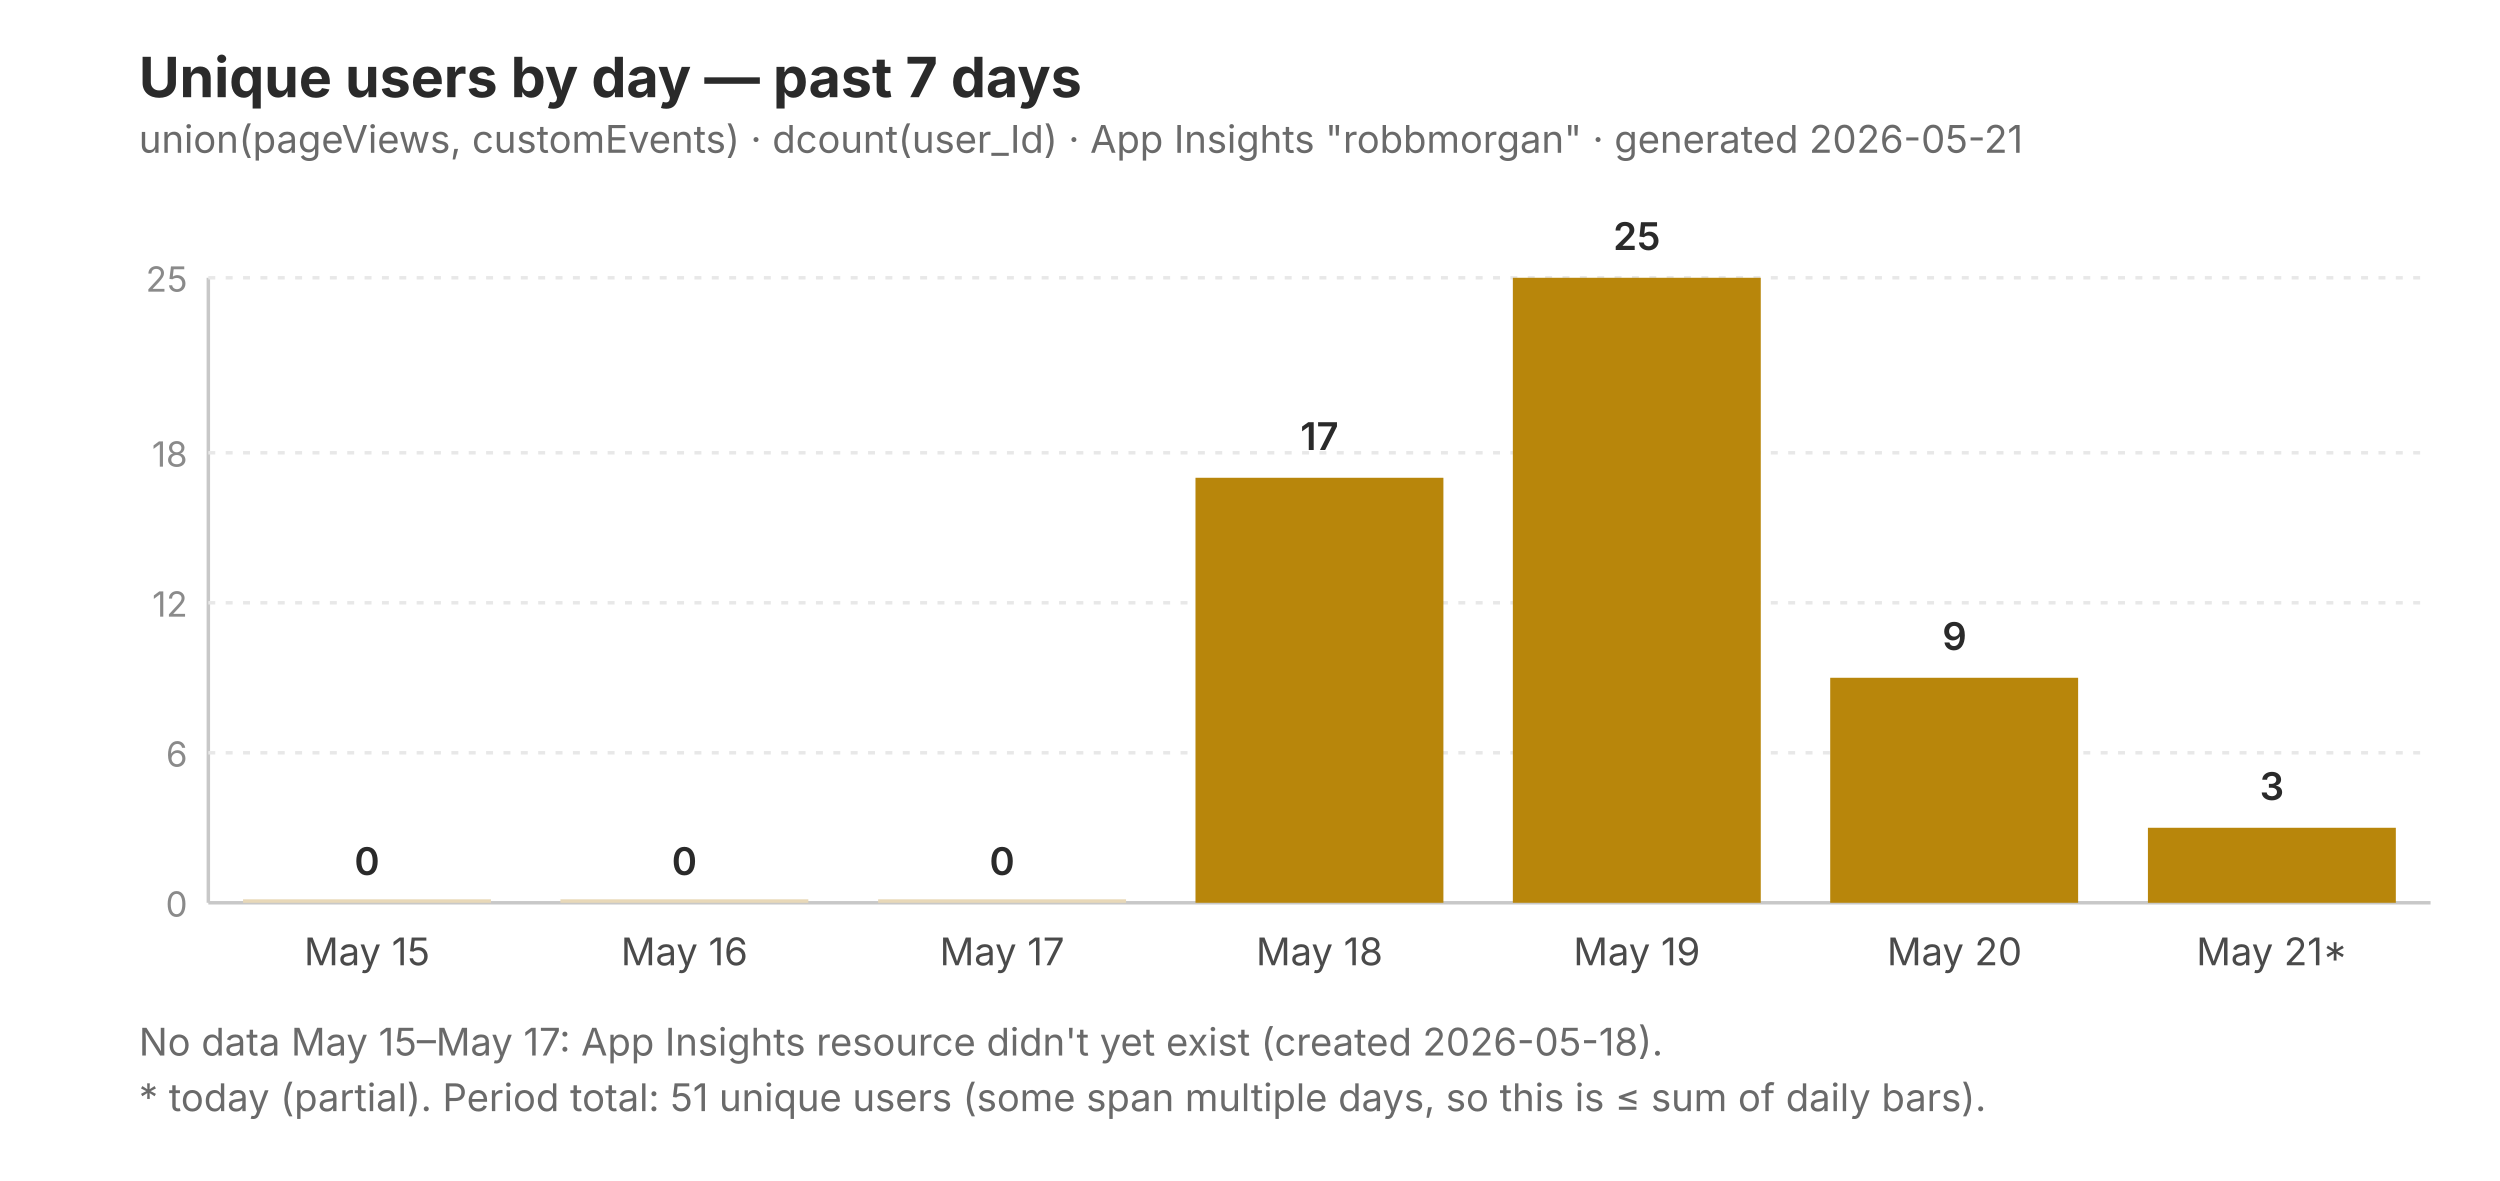
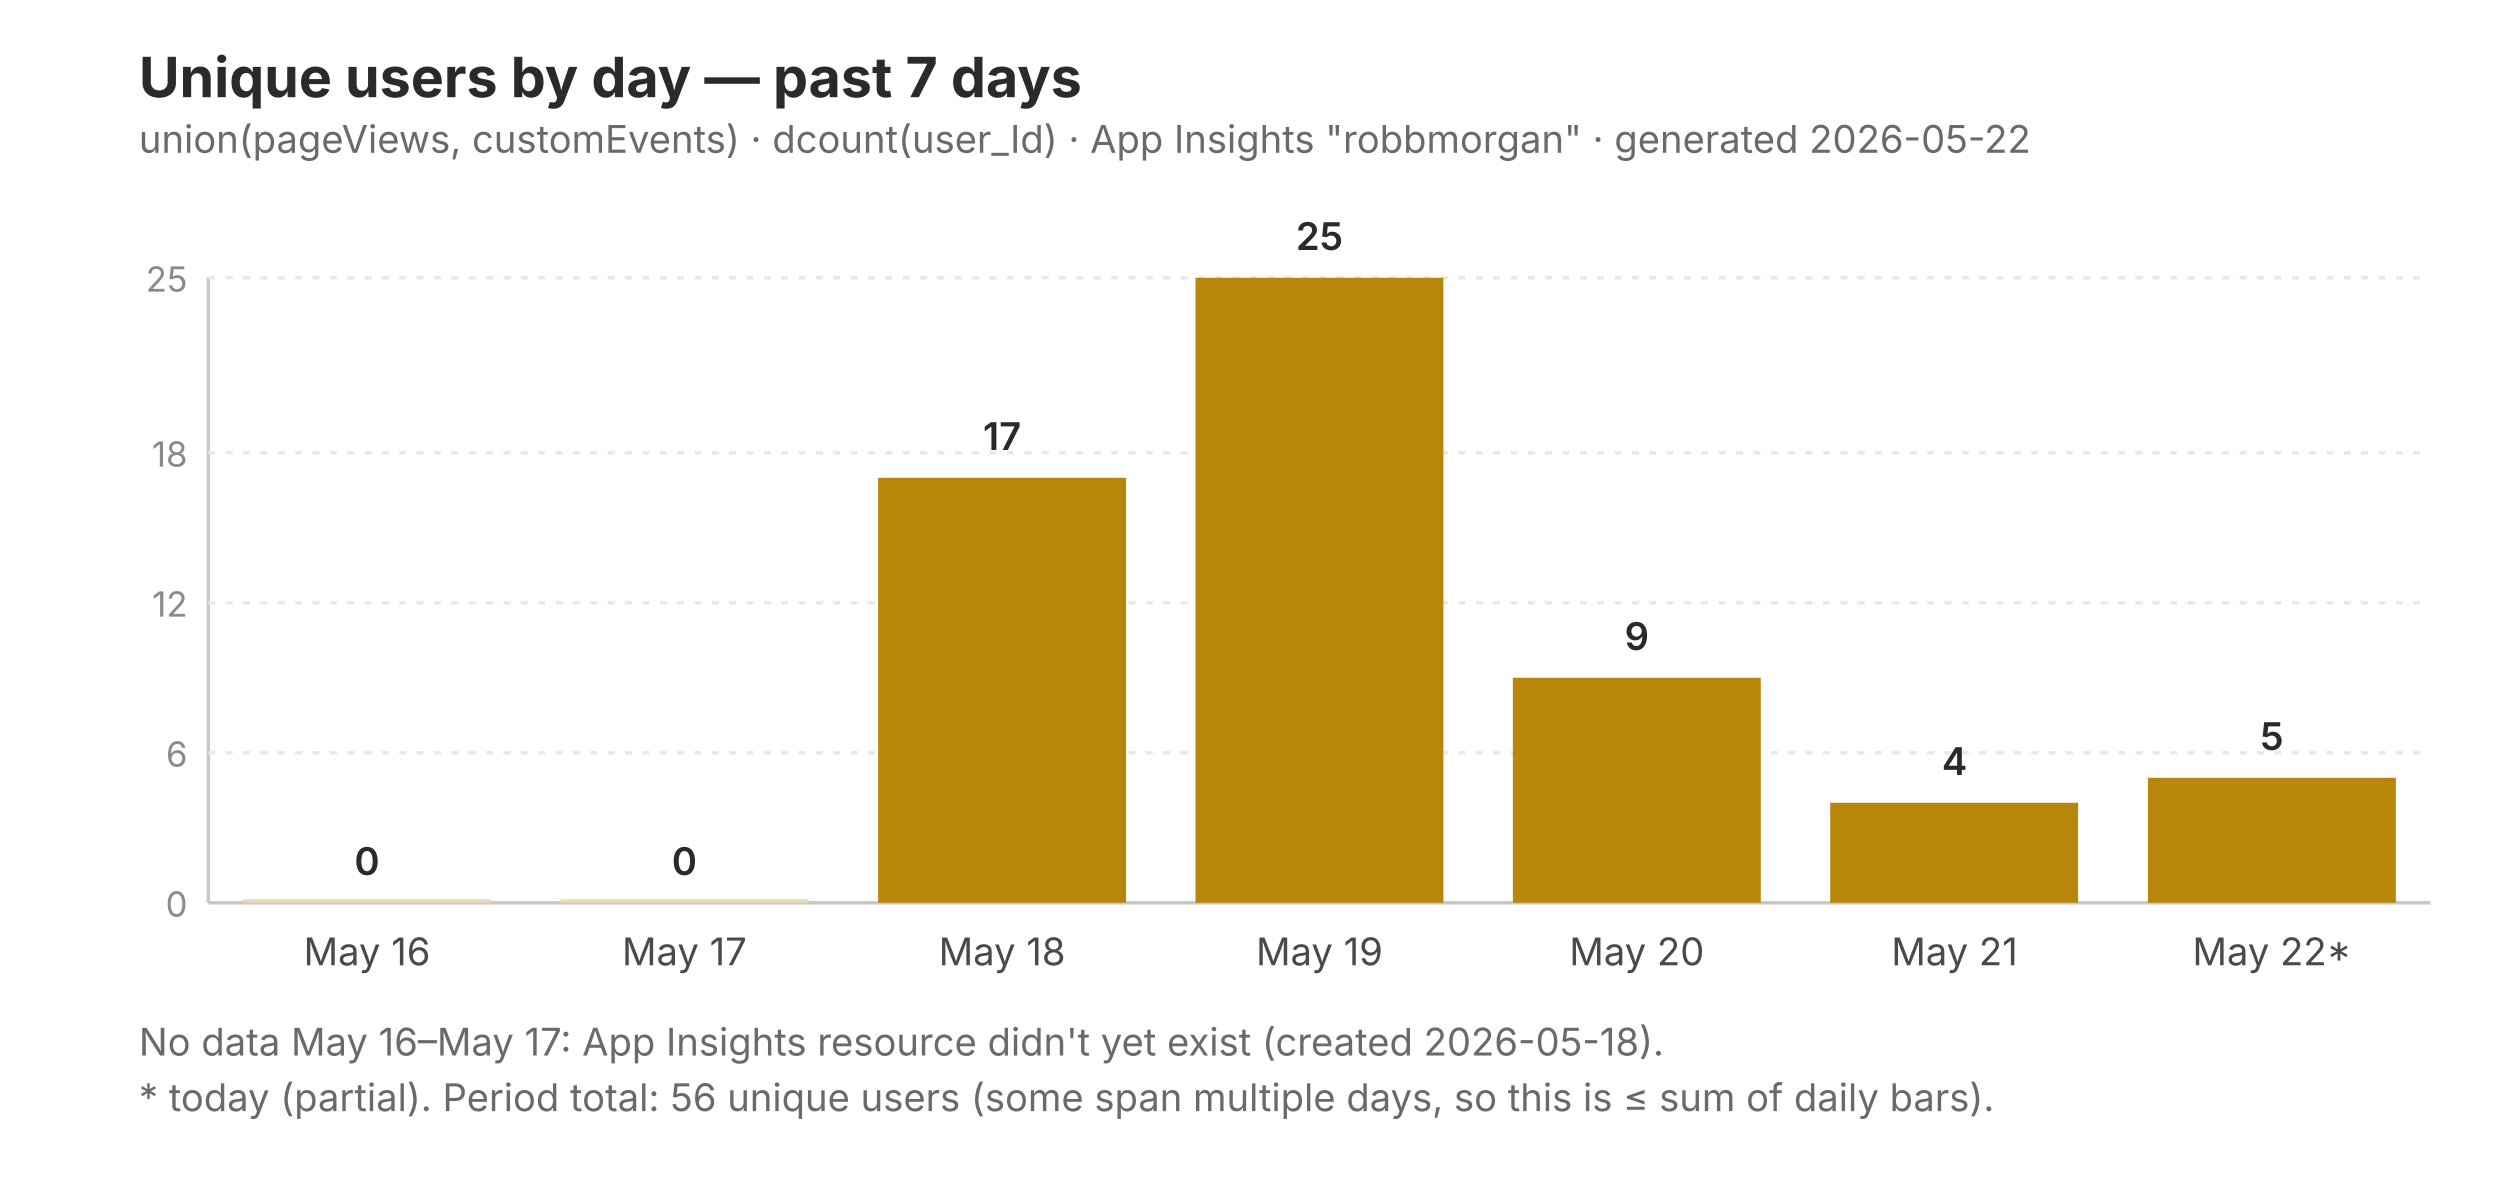
<svg xmlns="http://www.w3.org/2000/svg" viewBox="0 0 720 340" width="720" height="340" font-family="-apple-system, BlinkMacSystemFont, system-ui, sans-serif">
  <style>
    .title { font-size: 16px; font-weight: 700; fill: #2a2a2a; }
    .subtitle { font-size: 11px; fill: #6a6a6a; }
    .axis { stroke: #c8c8c8; stroke-width: 1; }
    .gridline { stroke: #e8e8e8; stroke-width: 1; stroke-dasharray: 2,3; }
    .bar { fill: #b8860b; }
    .bar-zero { fill: #e8d8b8; }
    .day-label { font-size: 11px; fill: #4a4a4a; text-anchor: middle; }
    .value-label { font-size: 11px; font-weight: 600; fill: #2a2a2a; text-anchor: middle; }
    .axis-label { font-size: 10px; fill: #8a8a8a; text-anchor: end; }
    .footer { font-size: 11px; fill: #6a6a6a; }
  </style>
  <text x="40" y="28" class="title">Unique users by day — past 7 days</text>
-   <text x="40" y="44" class="subtitle">union(pageViews, customEvents) · dcount(user_Id) · App Insights "robbmorgan" · generated 2026-05-21</text>
+   <text x="40" y="44" class="subtitle">union(pageViews, customEvents) · dcount(user_Id) · App Insights "robbmorgan" · generated 2026-05-22</text>
  <line x1="60" y1="260" x2="700" y2="260" class="axis" />
  <line x1="60" y1="80" x2="60" y2="260" class="axis" />
  <text x="54" y="264.0" class="axis-label">0</text>
  <line x1="60" y1="216.8" x2="700" y2="216.8" class="gridline" />
  <text x="54" y="220.8" class="axis-label">6</text>
  <line x1="60" y1="173.6" x2="700" y2="173.6" class="gridline" />
  <text x="54" y="177.6" class="axis-label">12</text>
  <line x1="60" y1="130.4" x2="700" y2="130.4" class="gridline" />
  <text x="54" y="134.4" class="axis-label">18</text>
  <line x1="60" y1="80.0" x2="700" y2="80.0" class="gridline" />
  <text x="54" y="84.0" class="axis-label">25</text>
  <rect x="70.0" y="259.0" width="71.4" height="1.0" class="bar-zero" />
  <text x="105.7" y="252.0" class="value-label">0</text>
-   <text x="105.7" y="278" class="day-label">May 15</text>
+   <text x="105.7" y="278" class="day-label">May 16</text>
  <rect x="161.4" y="259.0" width="71.4" height="1.0" class="bar-zero" />
  <text x="197.1" y="252.0" class="value-label">0</text>
-   <text x="197.1" y="278" class="day-label">May 16</text>
-   <rect x="252.9" y="259.0" width="71.4" height="1.0" class="bar-zero" />
-   <text x="288.6" y="252.0" class="value-label">0</text>
-   <text x="288.6" y="278" class="day-label">May 17</text>
-   <rect x="344.3" y="137.6" width="71.4" height="122.4" class="bar" />
-   <text x="380.0" y="129.6" class="value-label">17</text>
-   <text x="380.0" y="278" class="day-label">May 18</text>
-   <rect x="435.7" y="80.0" width="71.4" height="180.0" class="bar" />
-   <text x="471.4" y="72.0" class="value-label">25</text>
-   <text x="471.4" y="278" class="day-label">May 19</text>
-   <rect x="527.1" y="195.2" width="71.4" height="64.8" class="bar" />
-   <text x="562.9" y="187.2" class="value-label">9</text>
-   <text x="562.9" y="278" class="day-label">May 20</text>
-   <rect x="618.6" y="238.4" width="71.4" height="21.6" class="bar" />
-   <text x="654.3" y="230.4" class="value-label">3</text>
-   <text x="654.3" y="278" class="day-label">May 21*</text>
-   <text x="40" y="304" class="footer">No data May 15–May 17: App Insights resource didn't yet exist (created 2026-05-18).</text>
-   <text x="40" y="320" class="footer">* today (partial). Period total: 51 unique users (some span multiple days, so this is ≤ sum of daily bars).</text>
+   <text x="197.1" y="278" class="day-label">May 17</text>
+   <rect x="252.9" y="137.6" width="71.4" height="122.4" class="bar" />
+   <text x="288.6" y="129.6" class="value-label">17</text>
+   <text x="288.6" y="278" class="day-label">May 18</text>
+   <rect x="344.3" y="80.0" width="71.4" height="180.0" class="bar" />
+   <text x="380.0" y="72.0" class="value-label">25</text>
+   <text x="380.0" y="278" class="day-label">May 19</text>
+   <rect x="435.7" y="195.2" width="71.4" height="64.8" class="bar" />
+   <text x="471.4" y="187.2" class="value-label">9</text>
+   <text x="471.4" y="278" class="day-label">May 20</text>
+   <rect x="527.1" y="231.2" width="71.4" height="28.8" class="bar" />
+   <text x="562.9" y="223.2" class="value-label">4</text>
+   <text x="562.9" y="278" class="day-label">May 21</text>
+   <rect x="618.6" y="224.0" width="71.4" height="36.0" class="bar" />
+   <text x="654.3" y="216.0" class="value-label">5</text>
+   <text x="654.3" y="278" class="day-label">May 22*</text>
+   <text x="40" y="304" class="footer">No data May 16–May 17: App Insights resource didn't yet exist (created 2026-05-18).</text>
+   <text x="40" y="320" class="footer">* today (partial). Period total: 56 unique users (some span multiple days, so this is ≤ sum of daily bars).</text>
</svg>
